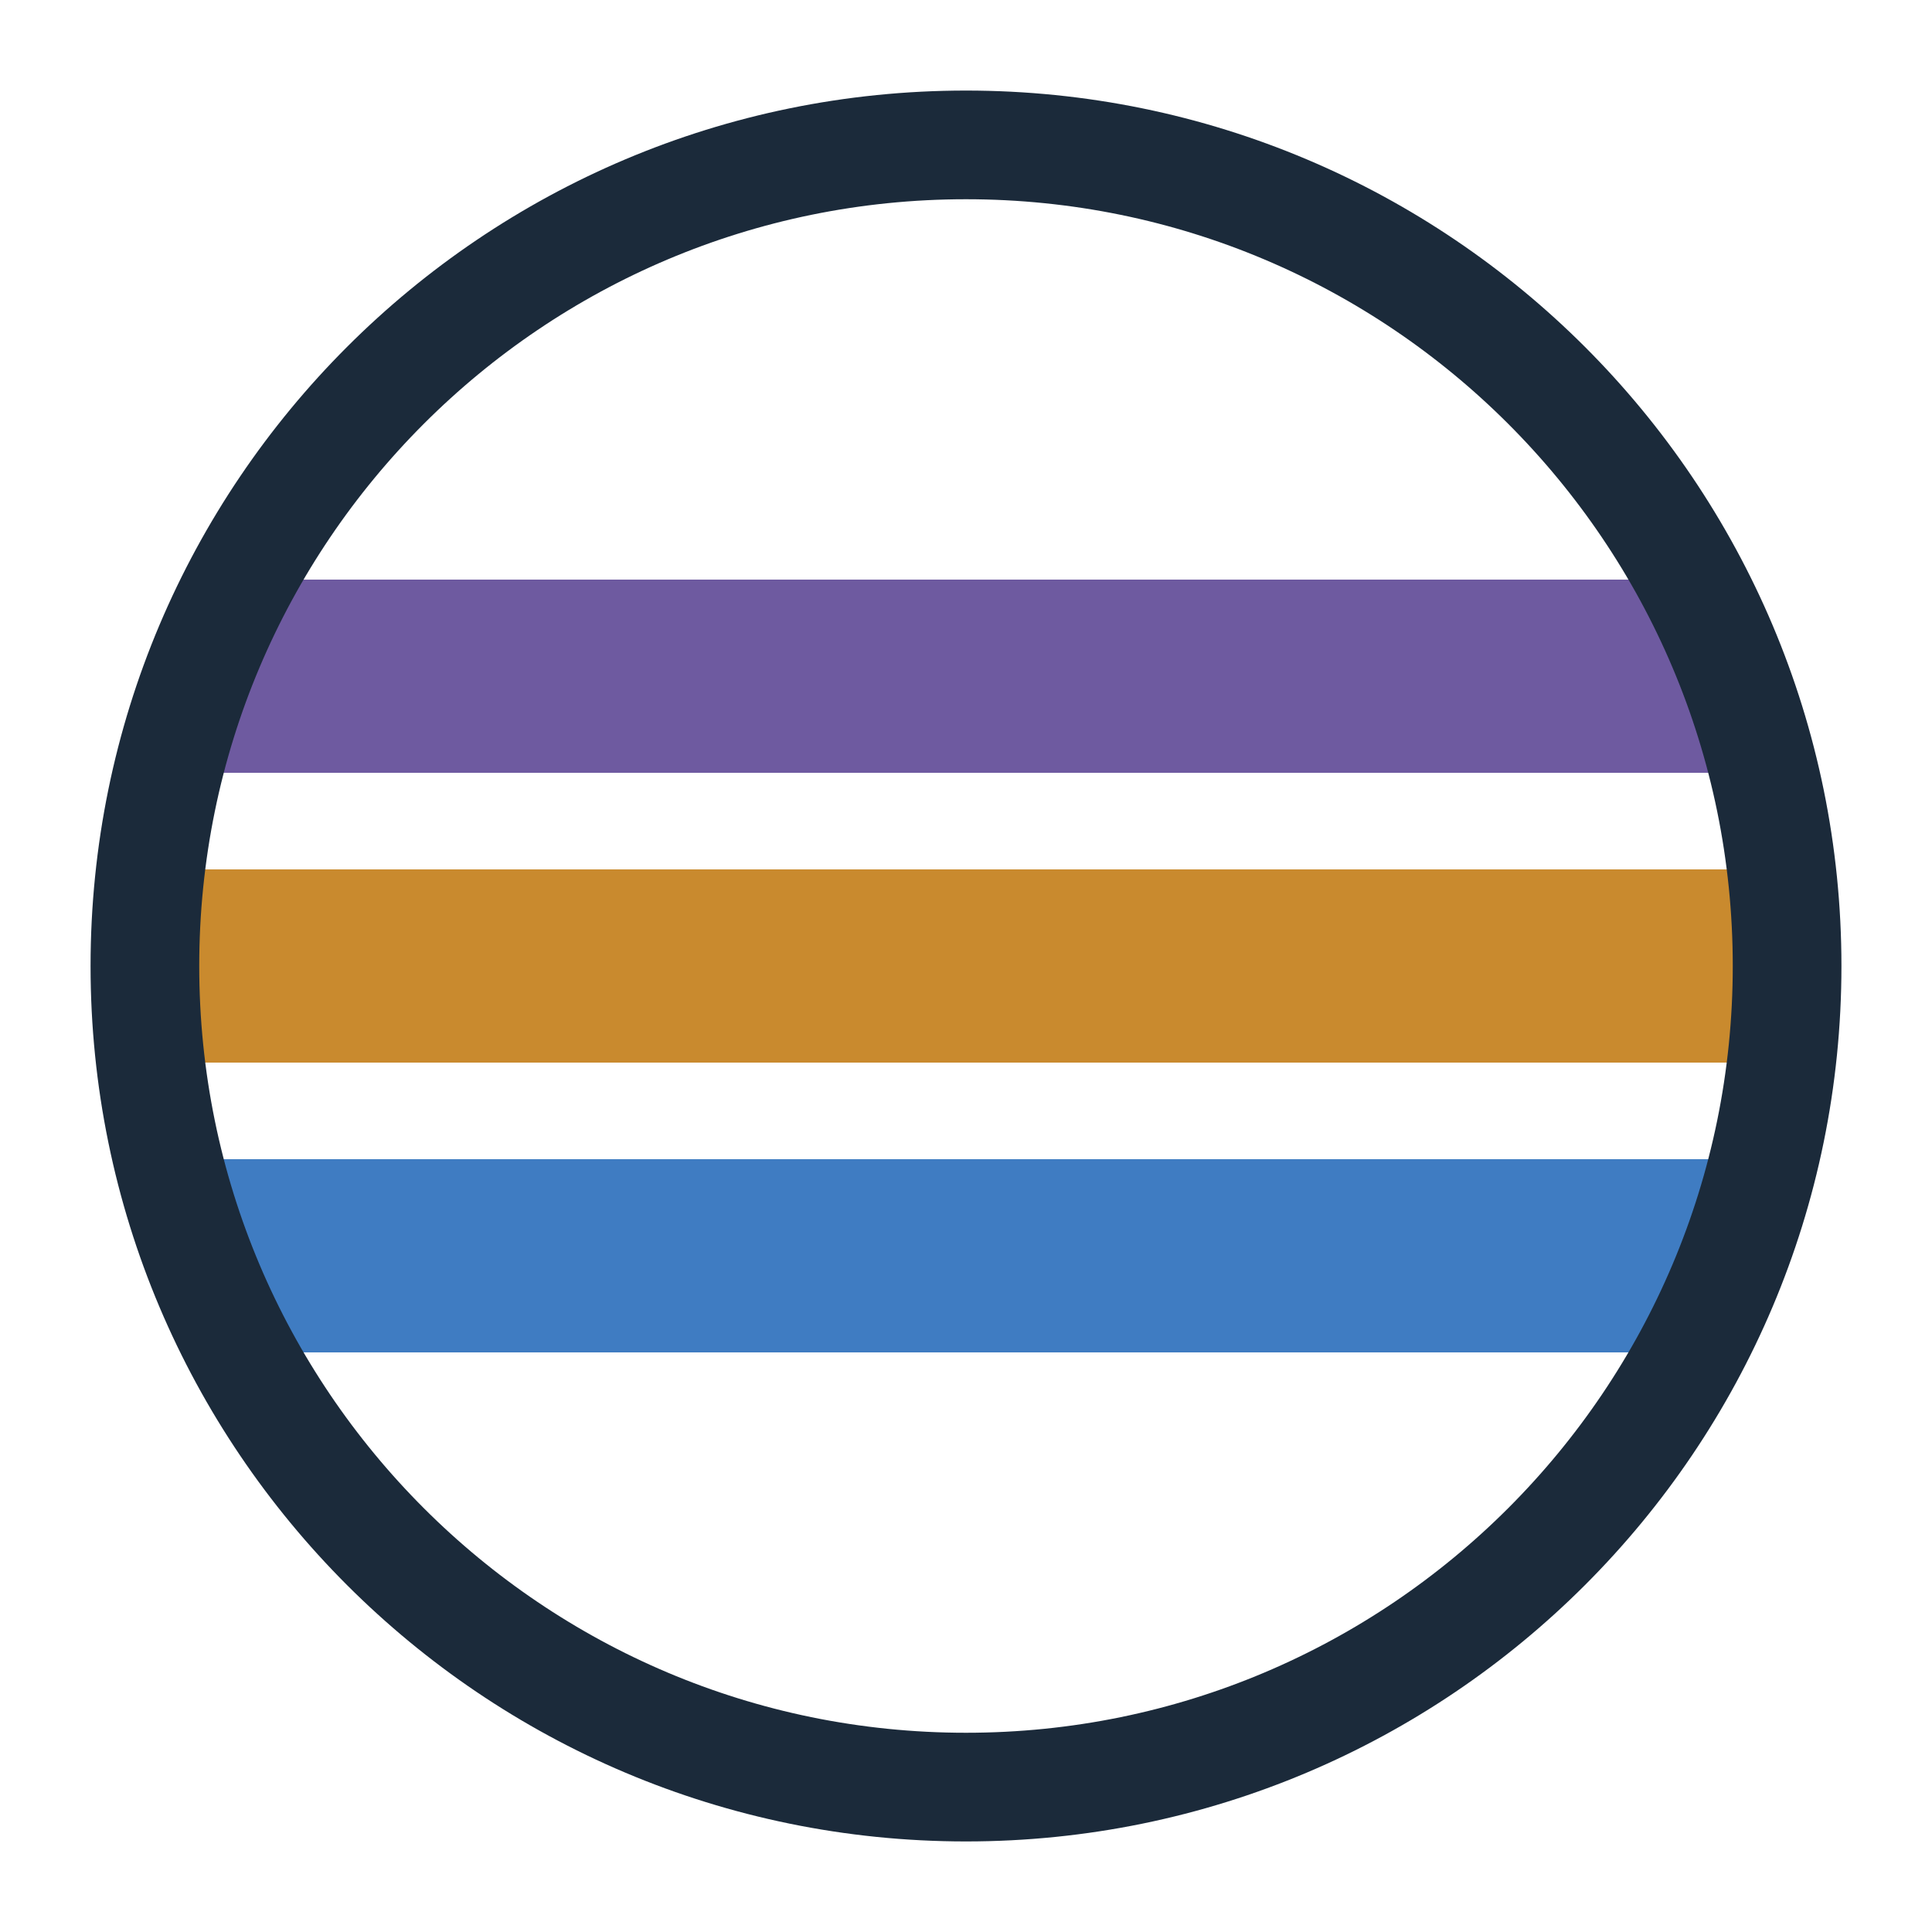
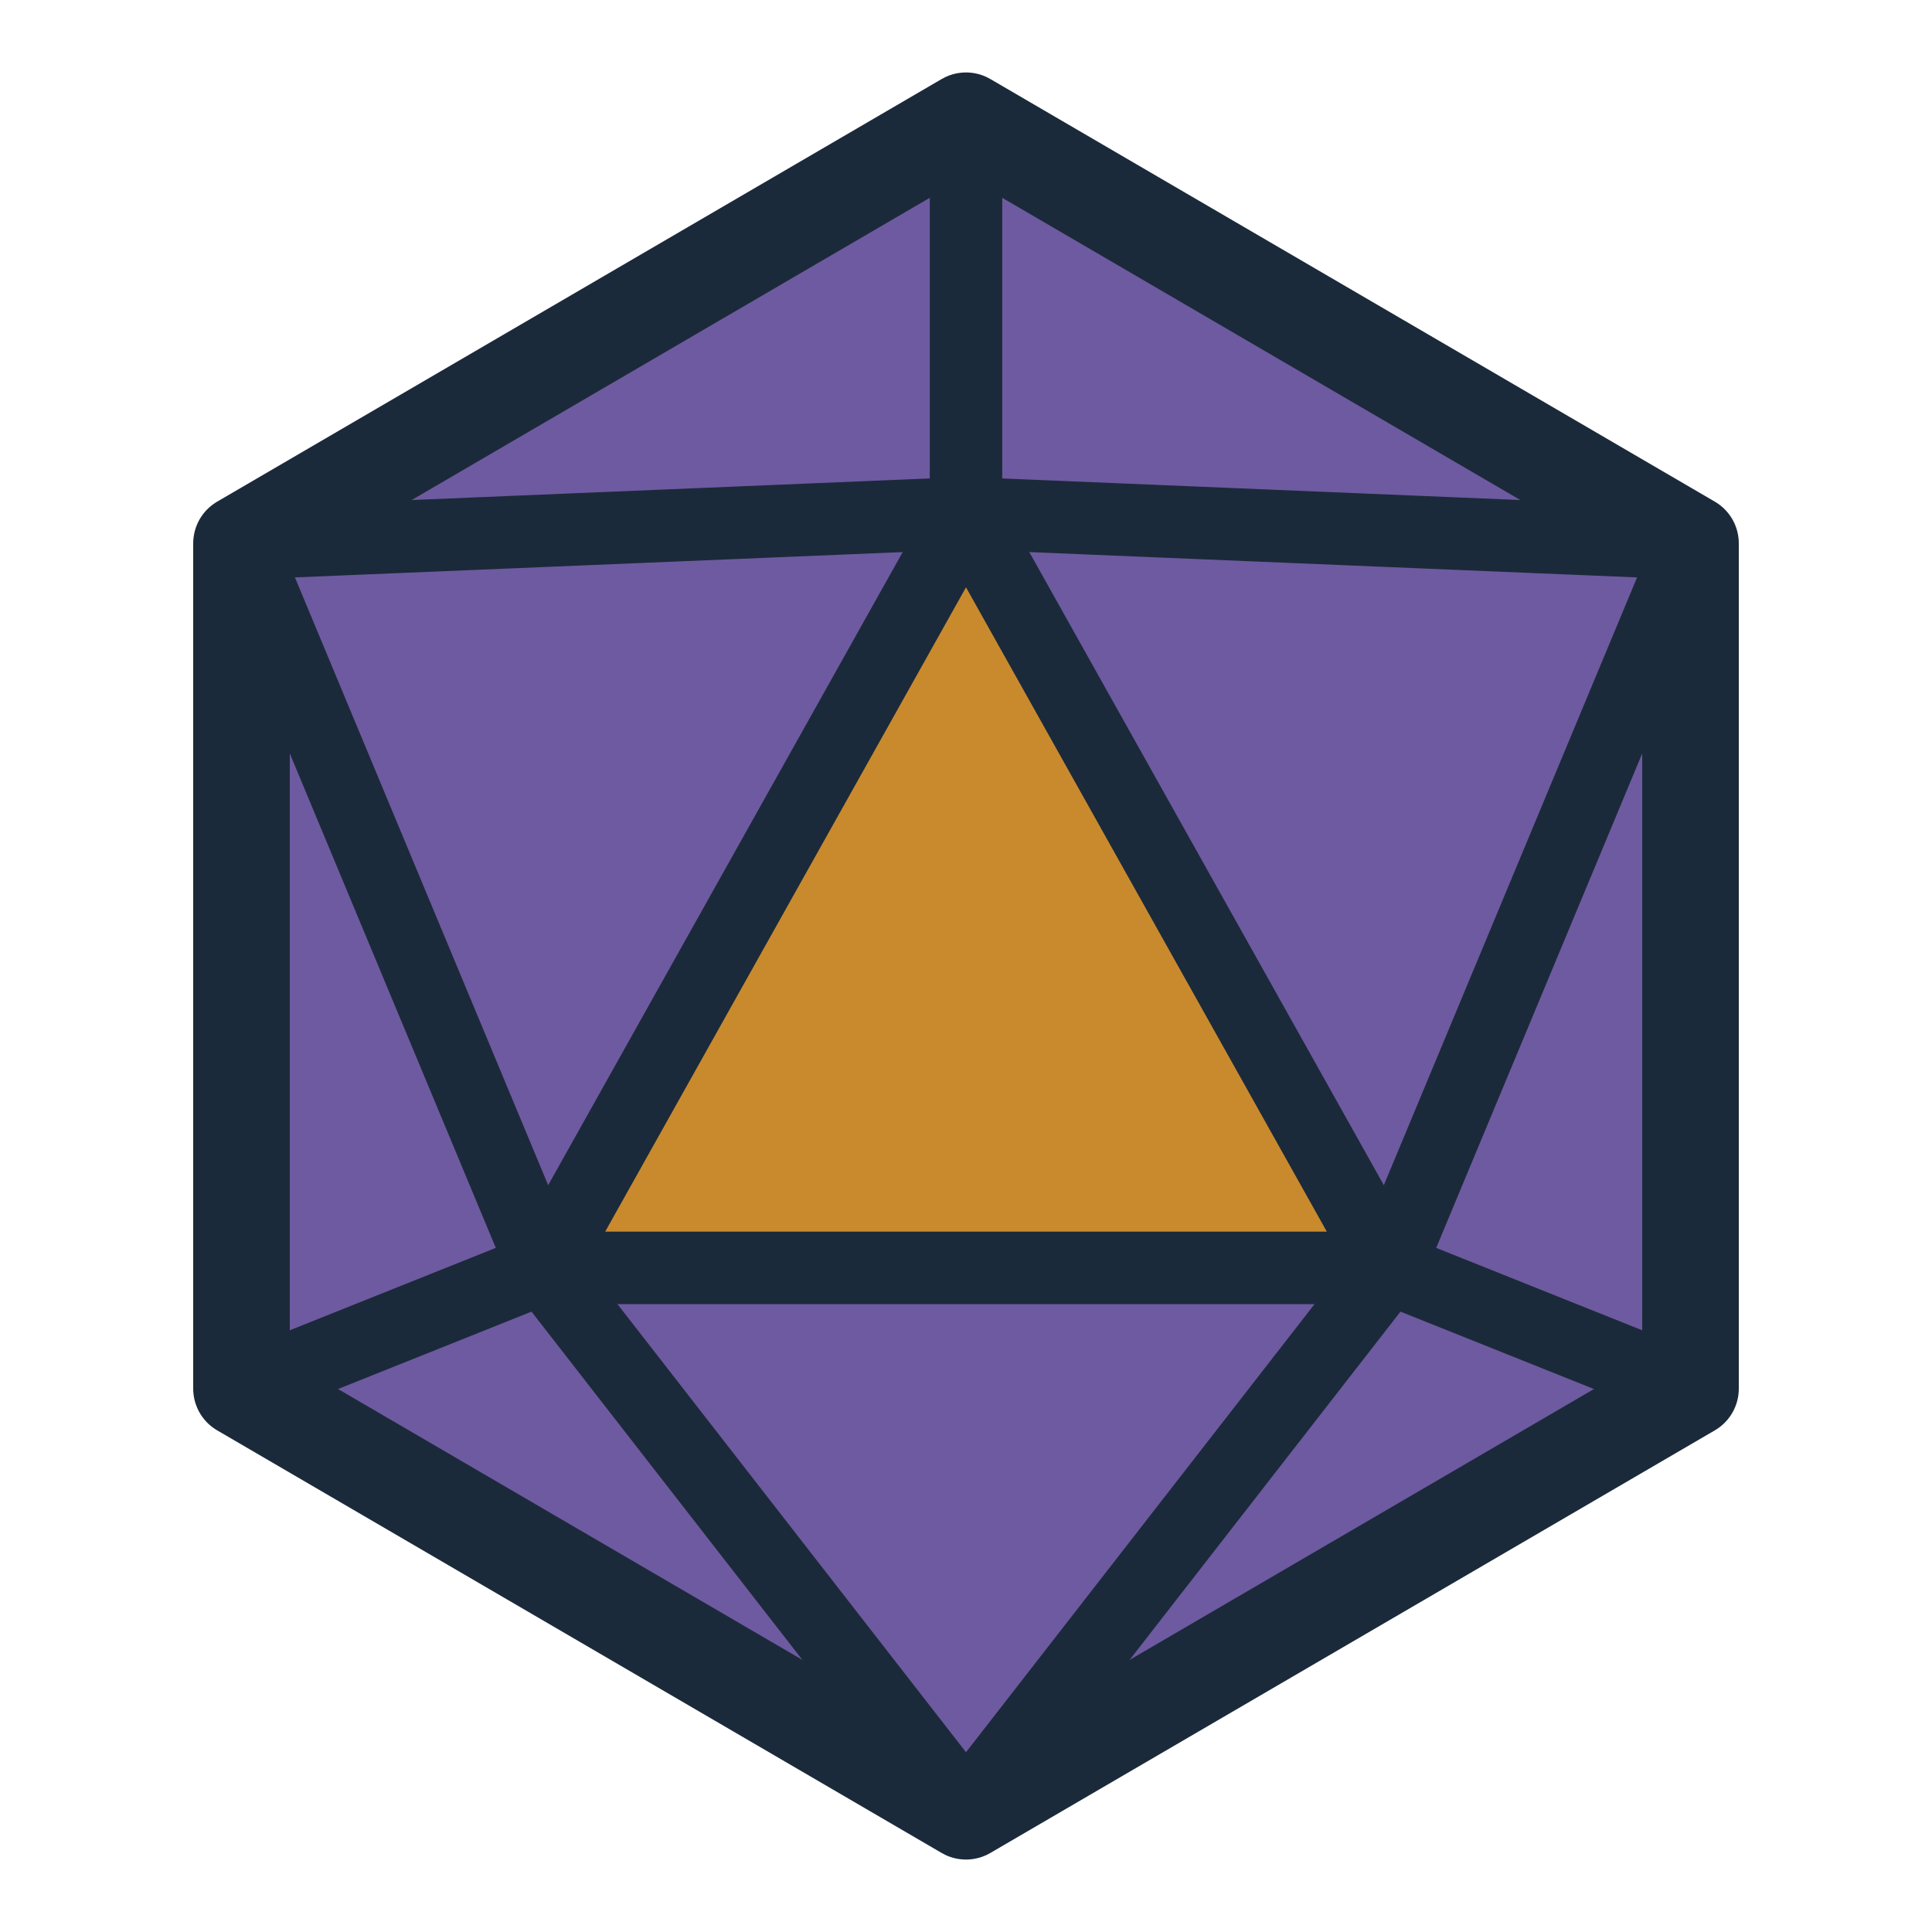
<svg xmlns="http://www.w3.org/2000/svg" viewBox="0 0 32 32">
-   <style>.r{stroke:#1B2A3A}@media (prefers-color-scheme:dark){.r{stroke:#EDE6D6}}</style>
-   <defs>
-     <clipPath id="c">
-       <circle cx="16" cy="16" r="12.8" />
-     </clipPath>
-   </defs>
-   <g clip-path="url(#c)">
-     <rect y="9.6" width="32" height="3.2" fill="#6E5AA0" />
-     <rect y="14.4" width="32" height="3.2" fill="#C98A2E" />
-     <rect y="19.2" width="32" height="3.2" fill="#3F7CC2" />
-   </g>
-   <circle class="r" cx="16" cy="16" r="13.6" fill="none" stroke-width="1.8" />
+   <style>.k{stroke:#1B2A3A}@media (prefers-color-scheme:dark){.k{stroke:#EDE6D6}}</style>
+   <polygon class="k" points="16,2 28,9 28,23 16,30 4,23 4,9" fill="#6E5AA0" stroke-width="1.6" stroke-linejoin="round" />
+   <polygon class="k" points="16,8.5 23,21 9,21" fill="#C98A2E" stroke-width="1.2" stroke-linejoin="round" />
+   <path class="k" fill="none" stroke-width="1.2" stroke-linejoin="round" stroke-linecap="round" d="M16 2V8.5M16 8.5L28 9M16 8.5L4 9M23 21L28 9M23 21L28 23M23 21L16 30M9 21L4 9M9 21L4 23M9 21L16 30" />
</svg>
